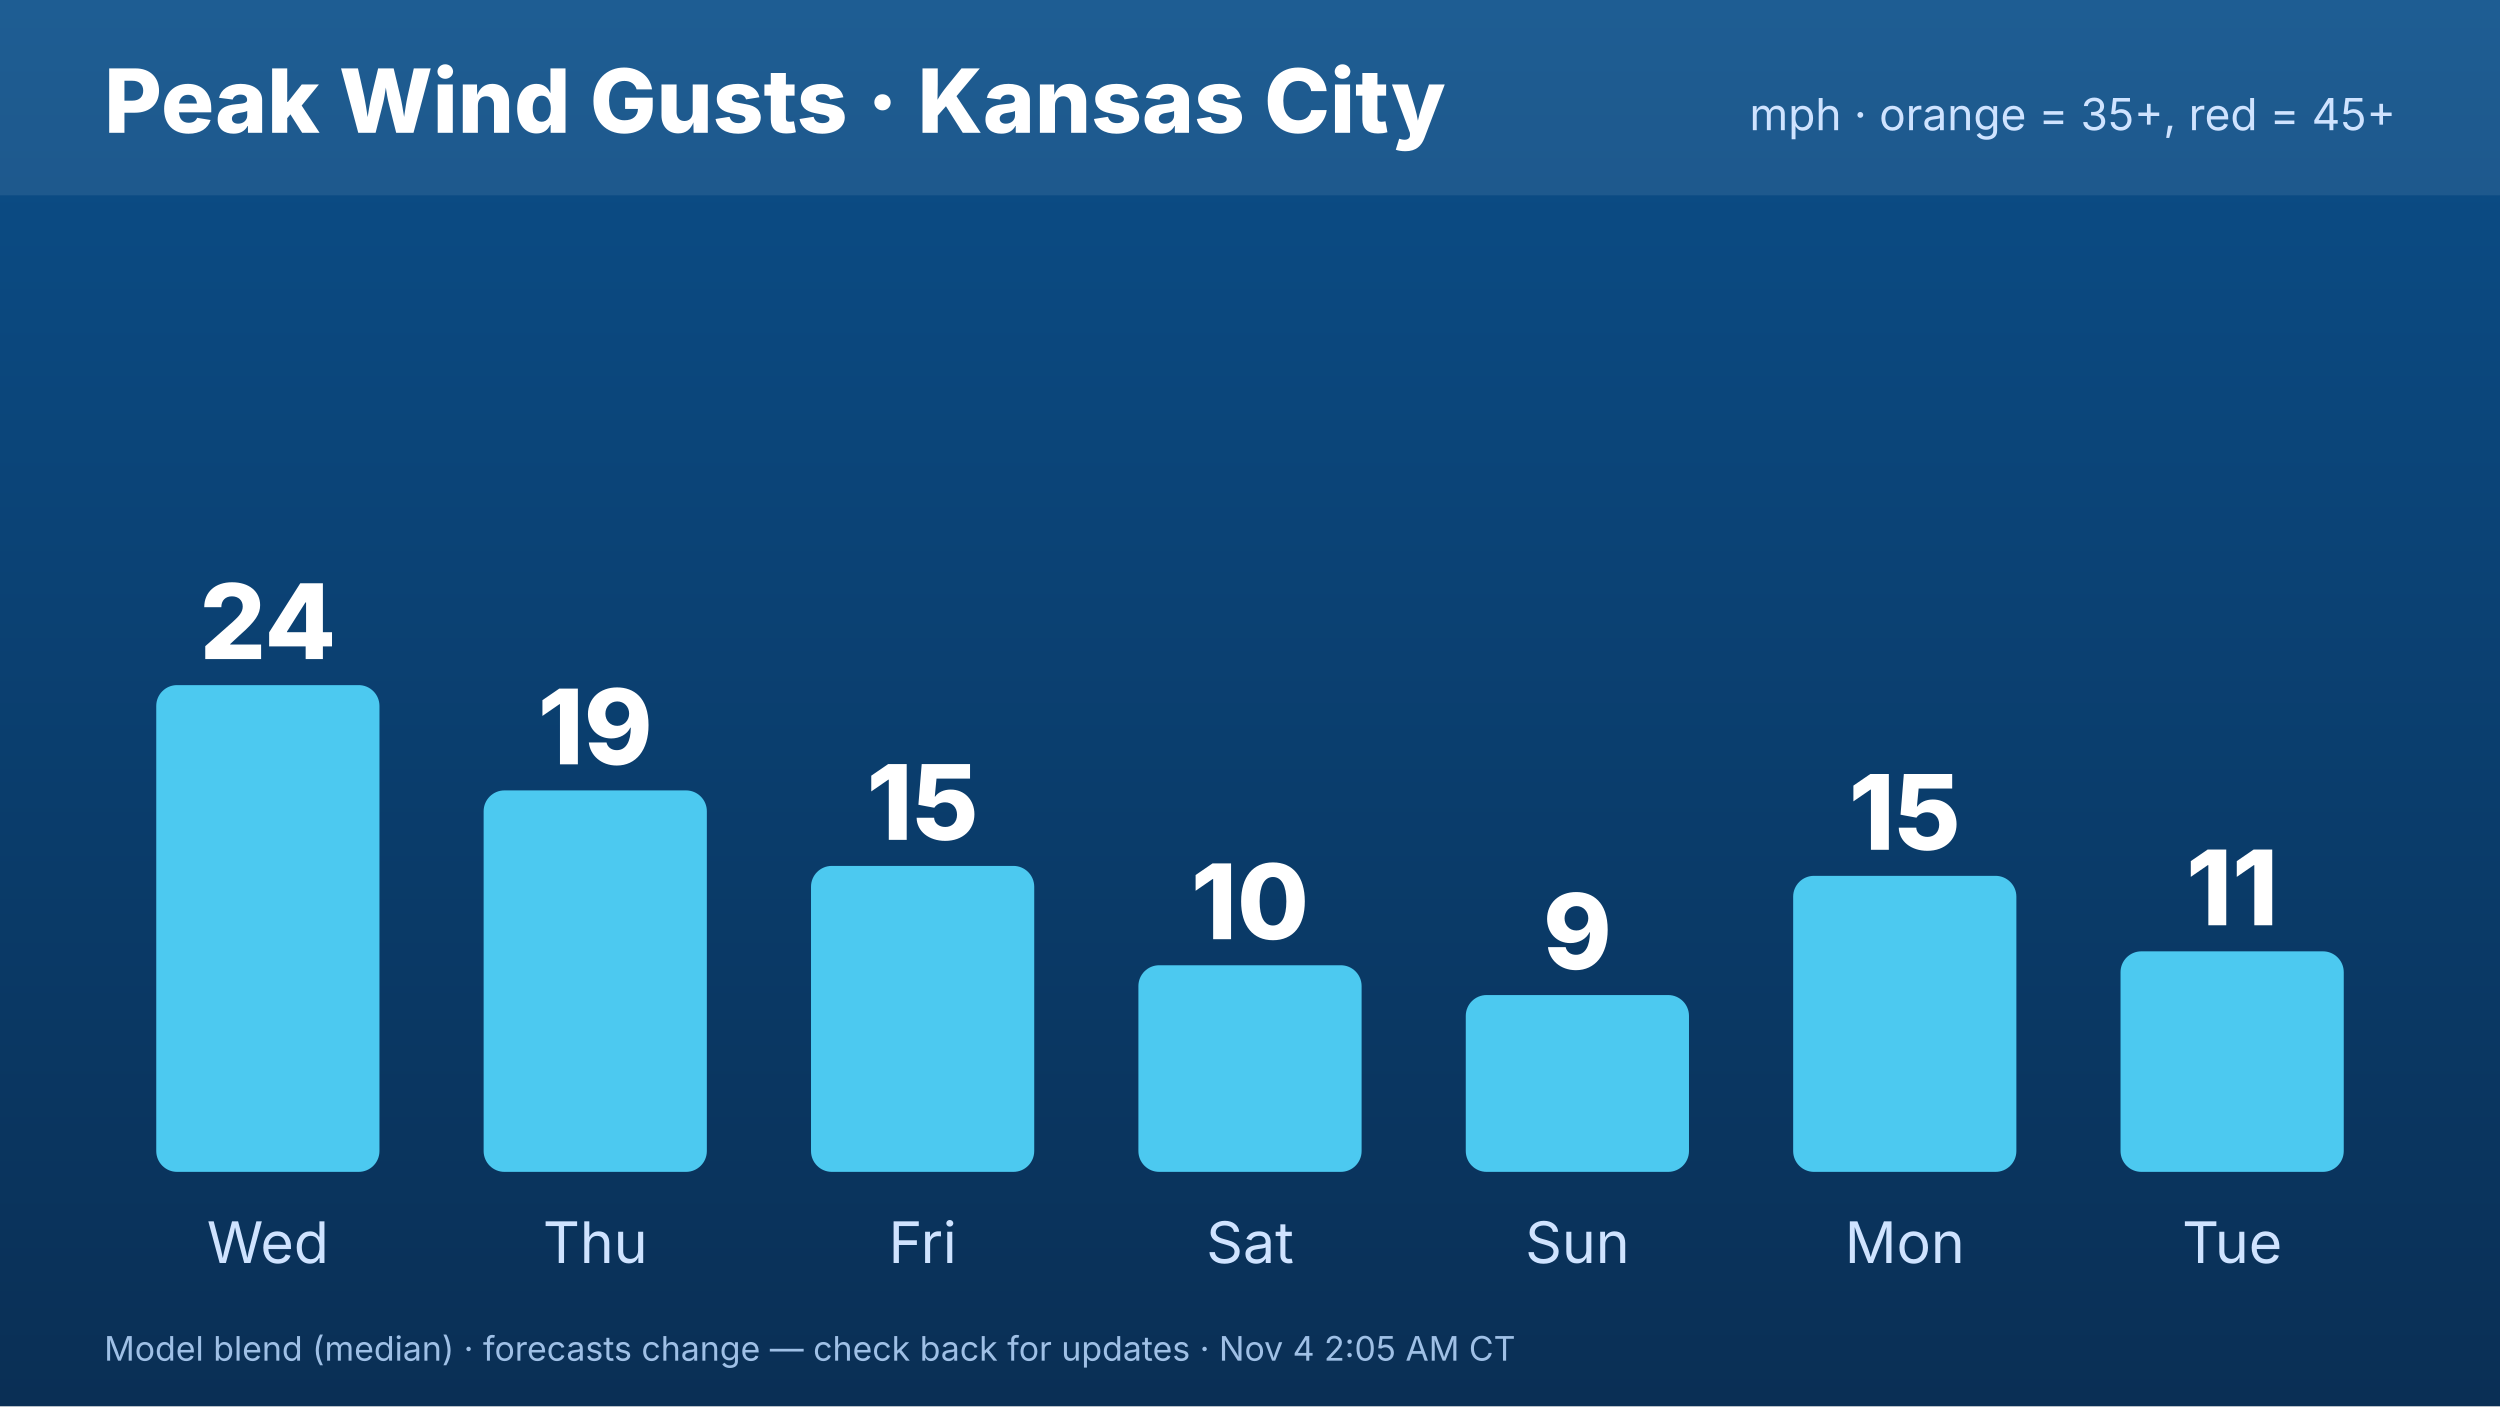
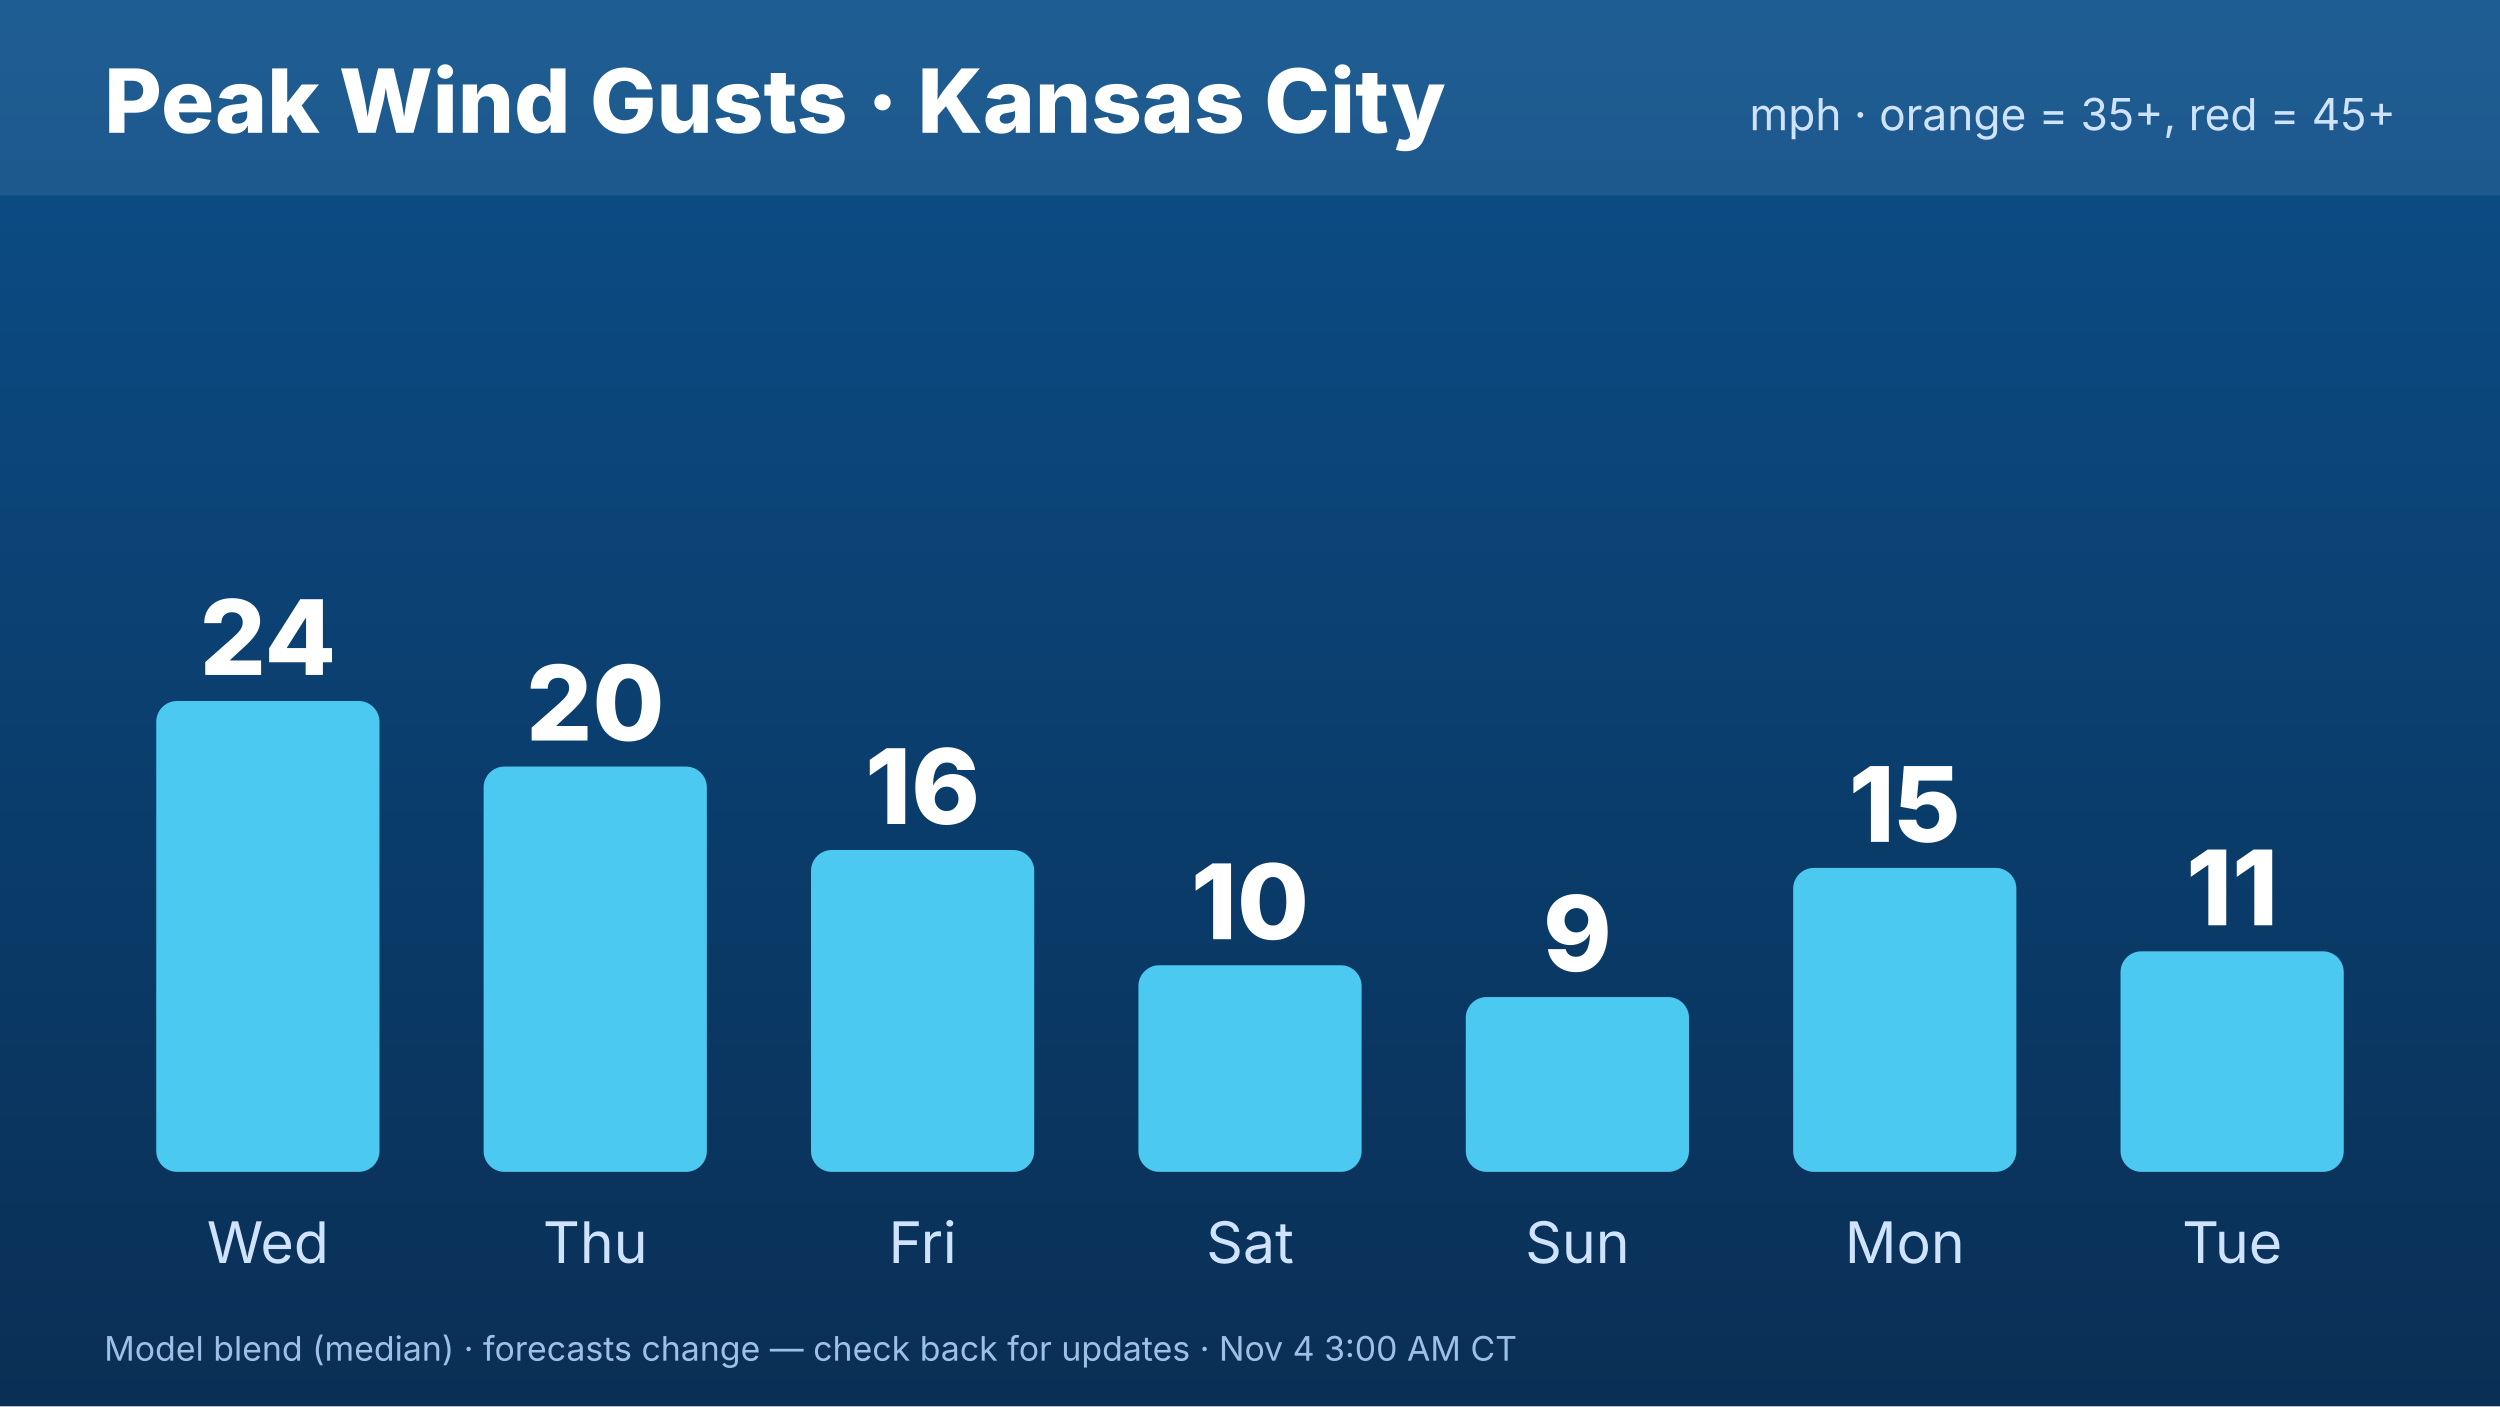
<svg xmlns="http://www.w3.org/2000/svg" width="1920" height="1080" viewBox="0 0 1920 1080" font-family="Inter,Helvetica,Arial,sans-serif">
  <defs>
    <linearGradient id="bg" x1="0" y1="0" x2="0" y2="1">
      <stop offset="0" stop-color="#0b4f8a" />
      <stop offset="1" stop-color="#0a2f55" />
    </linearGradient>
  </defs>
  <rect width="1920" height="1080" fill="url(#bg)" />
  <rect x="0" y="0" width="1920" height="150" fill="#ffffff" opacity=".08" />
  <text x="80" y="102" font-size="68" font-weight="800" fill="#fff">Peak Wind Gusts · Kansas City</text>
  <text x="1840" y="100" font-size="34" fill="#cfe3ff" text-anchor="end">mph · orange = 35+, red = 45+</text>
-   <rect x="120.0" y="526.158" width="171.429" height="373.842" rx="16" fill="#4cc9f0" />
-   <text x="205.714" y="506.158" font-size="80" font-weight="800" fill="#fff" text-anchor="middle">24</text>
+   <rect x="120.0" y="538.365" width="171.429" height="361.635" rx="16" fill="#4cc9f0" />
+   <text x="205.714" y="518.365" font-size="80" font-weight="800" fill="#fff" text-anchor="middle">24</text>
  <text x="205.714" y="970" font-size="44" fill="#cfe3ff" text-anchor="middle">Wed</text>
-   <rect x="371.429" y="607.03" width="171.429" height="292.97" rx="16" fill="#4cc9f0" />
-   <text x="457.143" y="587.03" font-size="80" font-weight="800" fill="#fff" text-anchor="middle">19</text>
+   <rect x="371.429" y="588.719" width="171.429" height="311.281" rx="16" fill="#4cc9f0" />
+   <text x="457.143" y="568.719" font-size="80" font-weight="800" fill="#fff" text-anchor="middle">20</text>
  <text x="457.143" y="970" font-size="44" fill="#cfe3ff" text-anchor="middle">Thu</text>
-   <rect x="622.857" y="665.014" width="171.429" height="234.986" rx="16" fill="#4cc9f0" />
-   <text x="708.571" y="645.014" font-size="80" font-weight="800" fill="#fff" text-anchor="middle">15</text>
+   <rect x="622.857" y="652.807" width="171.429" height="247.193" rx="16" fill="#4cc9f0" />
+   <text x="708.571" y="632.807" font-size="80" font-weight="800" fill="#fff" text-anchor="middle">16</text>
  <text x="708.571" y="970" font-size="44" fill="#cfe3ff" text-anchor="middle">Fri</text>
  <rect x="874.286" y="741.308" width="171.429" height="158.692" rx="16" fill="#4cc9f0" />
  <text x="960" y="721.308" font-size="80" font-weight="800" fill="#fff" text-anchor="middle">10</text>
  <text x="960" y="970" font-size="44" fill="#cfe3ff" text-anchor="middle">Sat</text>
-   <rect x="1125.714" y="764.196" width="171.429" height="135.804" rx="16" fill="#4cc9f0" />
-   <text x="1211.429" y="744.196" font-size="80" font-weight="800" fill="#fff" text-anchor="middle">9</text>
+   <rect x="1125.714" y="765.722" width="171.429" height="134.278" rx="16" fill="#4cc9f0" />
+   <text x="1211.429" y="745.722" font-size="80" font-weight="800" fill="#fff" text-anchor="middle">9</text>
  <text x="1211.429" y="970" font-size="44" fill="#cfe3ff" text-anchor="middle">Sun</text>
-   <rect x="1377.143" y="672.643" width="171.429" height="227.357" rx="16" fill="#4cc9f0" />
-   <text x="1462.857" y="652.643" font-size="80" font-weight="800" fill="#fff" text-anchor="middle">15</text>
+   <rect x="1377.143" y="666.54" width="171.429" height="233.46" rx="16" fill="#4cc9f0" />
+   <text x="1462.857" y="646.54" font-size="80" font-weight="800" fill="#fff" text-anchor="middle">15</text>
  <text x="1462.857" y="970" font-size="44" fill="#cfe3ff" text-anchor="middle">Mon</text>
  <rect x="1628.571" y="730.627" width="171.429" height="169.373" rx="16" fill="#4cc9f0" />
  <text x="1714.286" y="710.627" font-size="80" font-weight="800" fill="#fff" text-anchor="middle">11</text>
  <text x="1714.286" y="970" font-size="44" fill="#cfe3ff" text-anchor="middle">Tue</text>
-   <text x="80" y="1045" font-size="26" fill="#9fc0e6">Model blend (median) · forecasts change — check back for updates · Nov 4 2:05 AM CT</text>
+   <text x="80" y="1045" font-size="26" fill="#9fc0e6">Model blend (median) · forecasts change — check back for updates · Nov 4 3:00 AM CT</text>
</svg>
